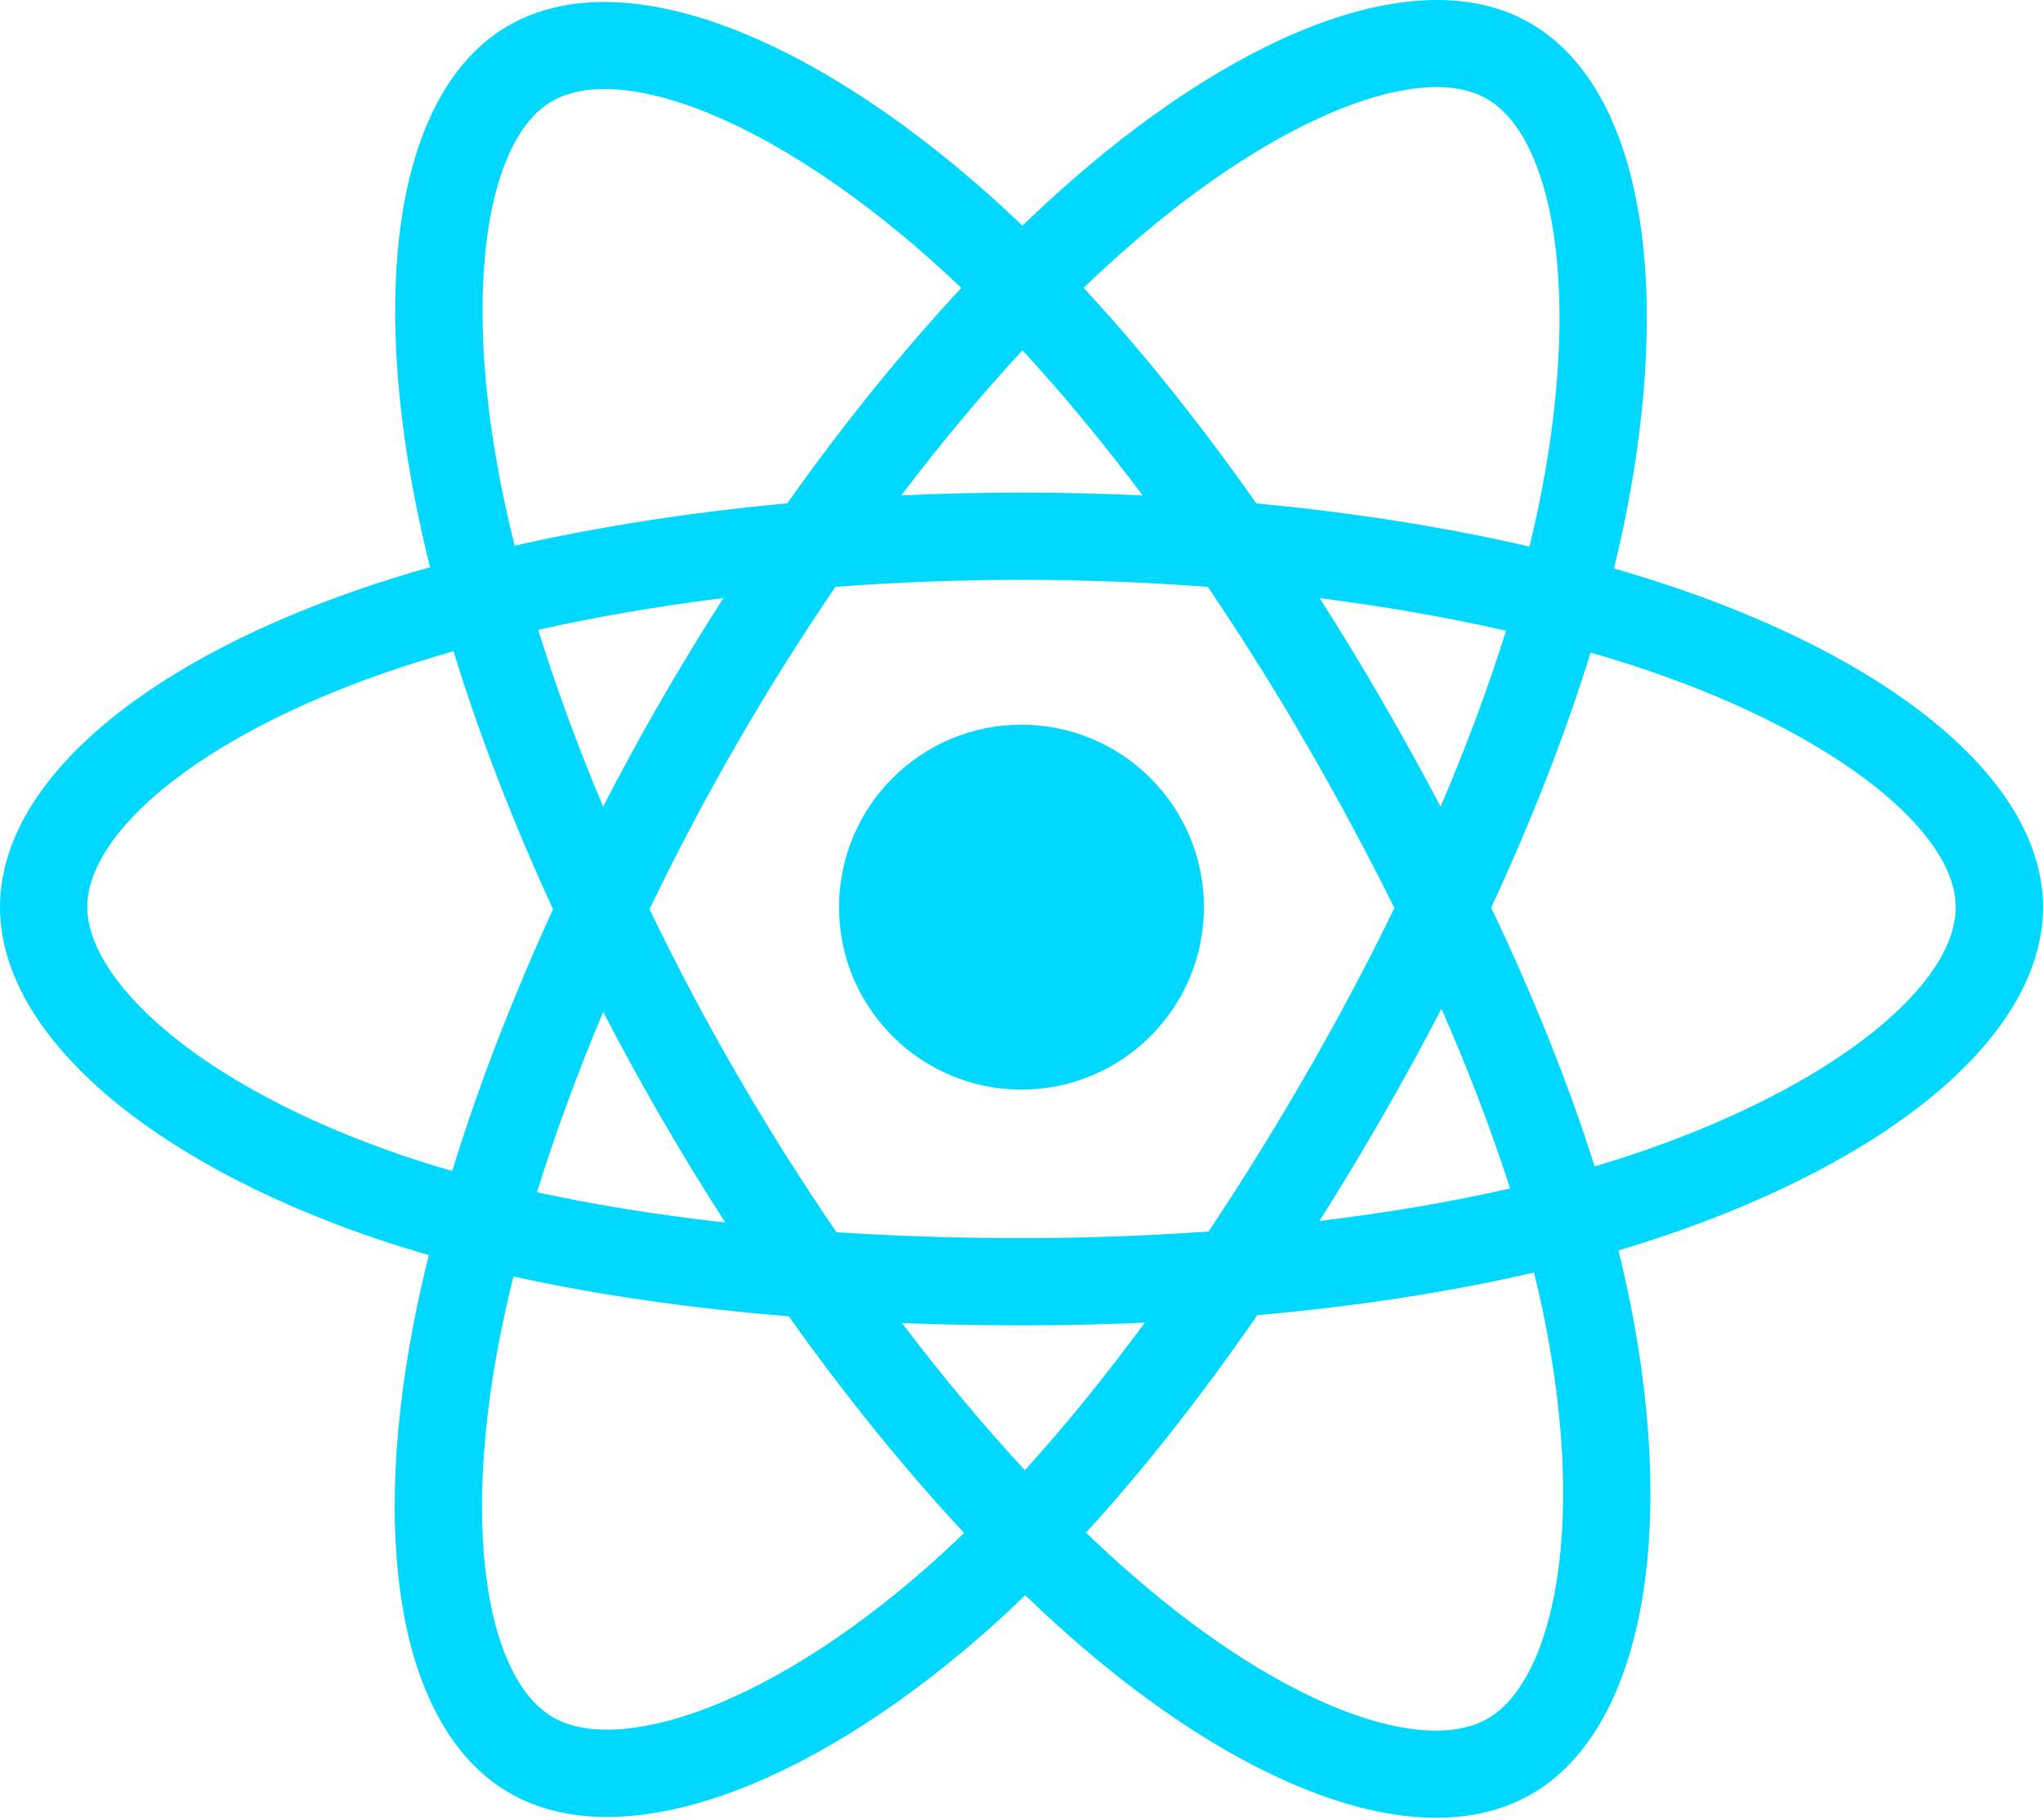
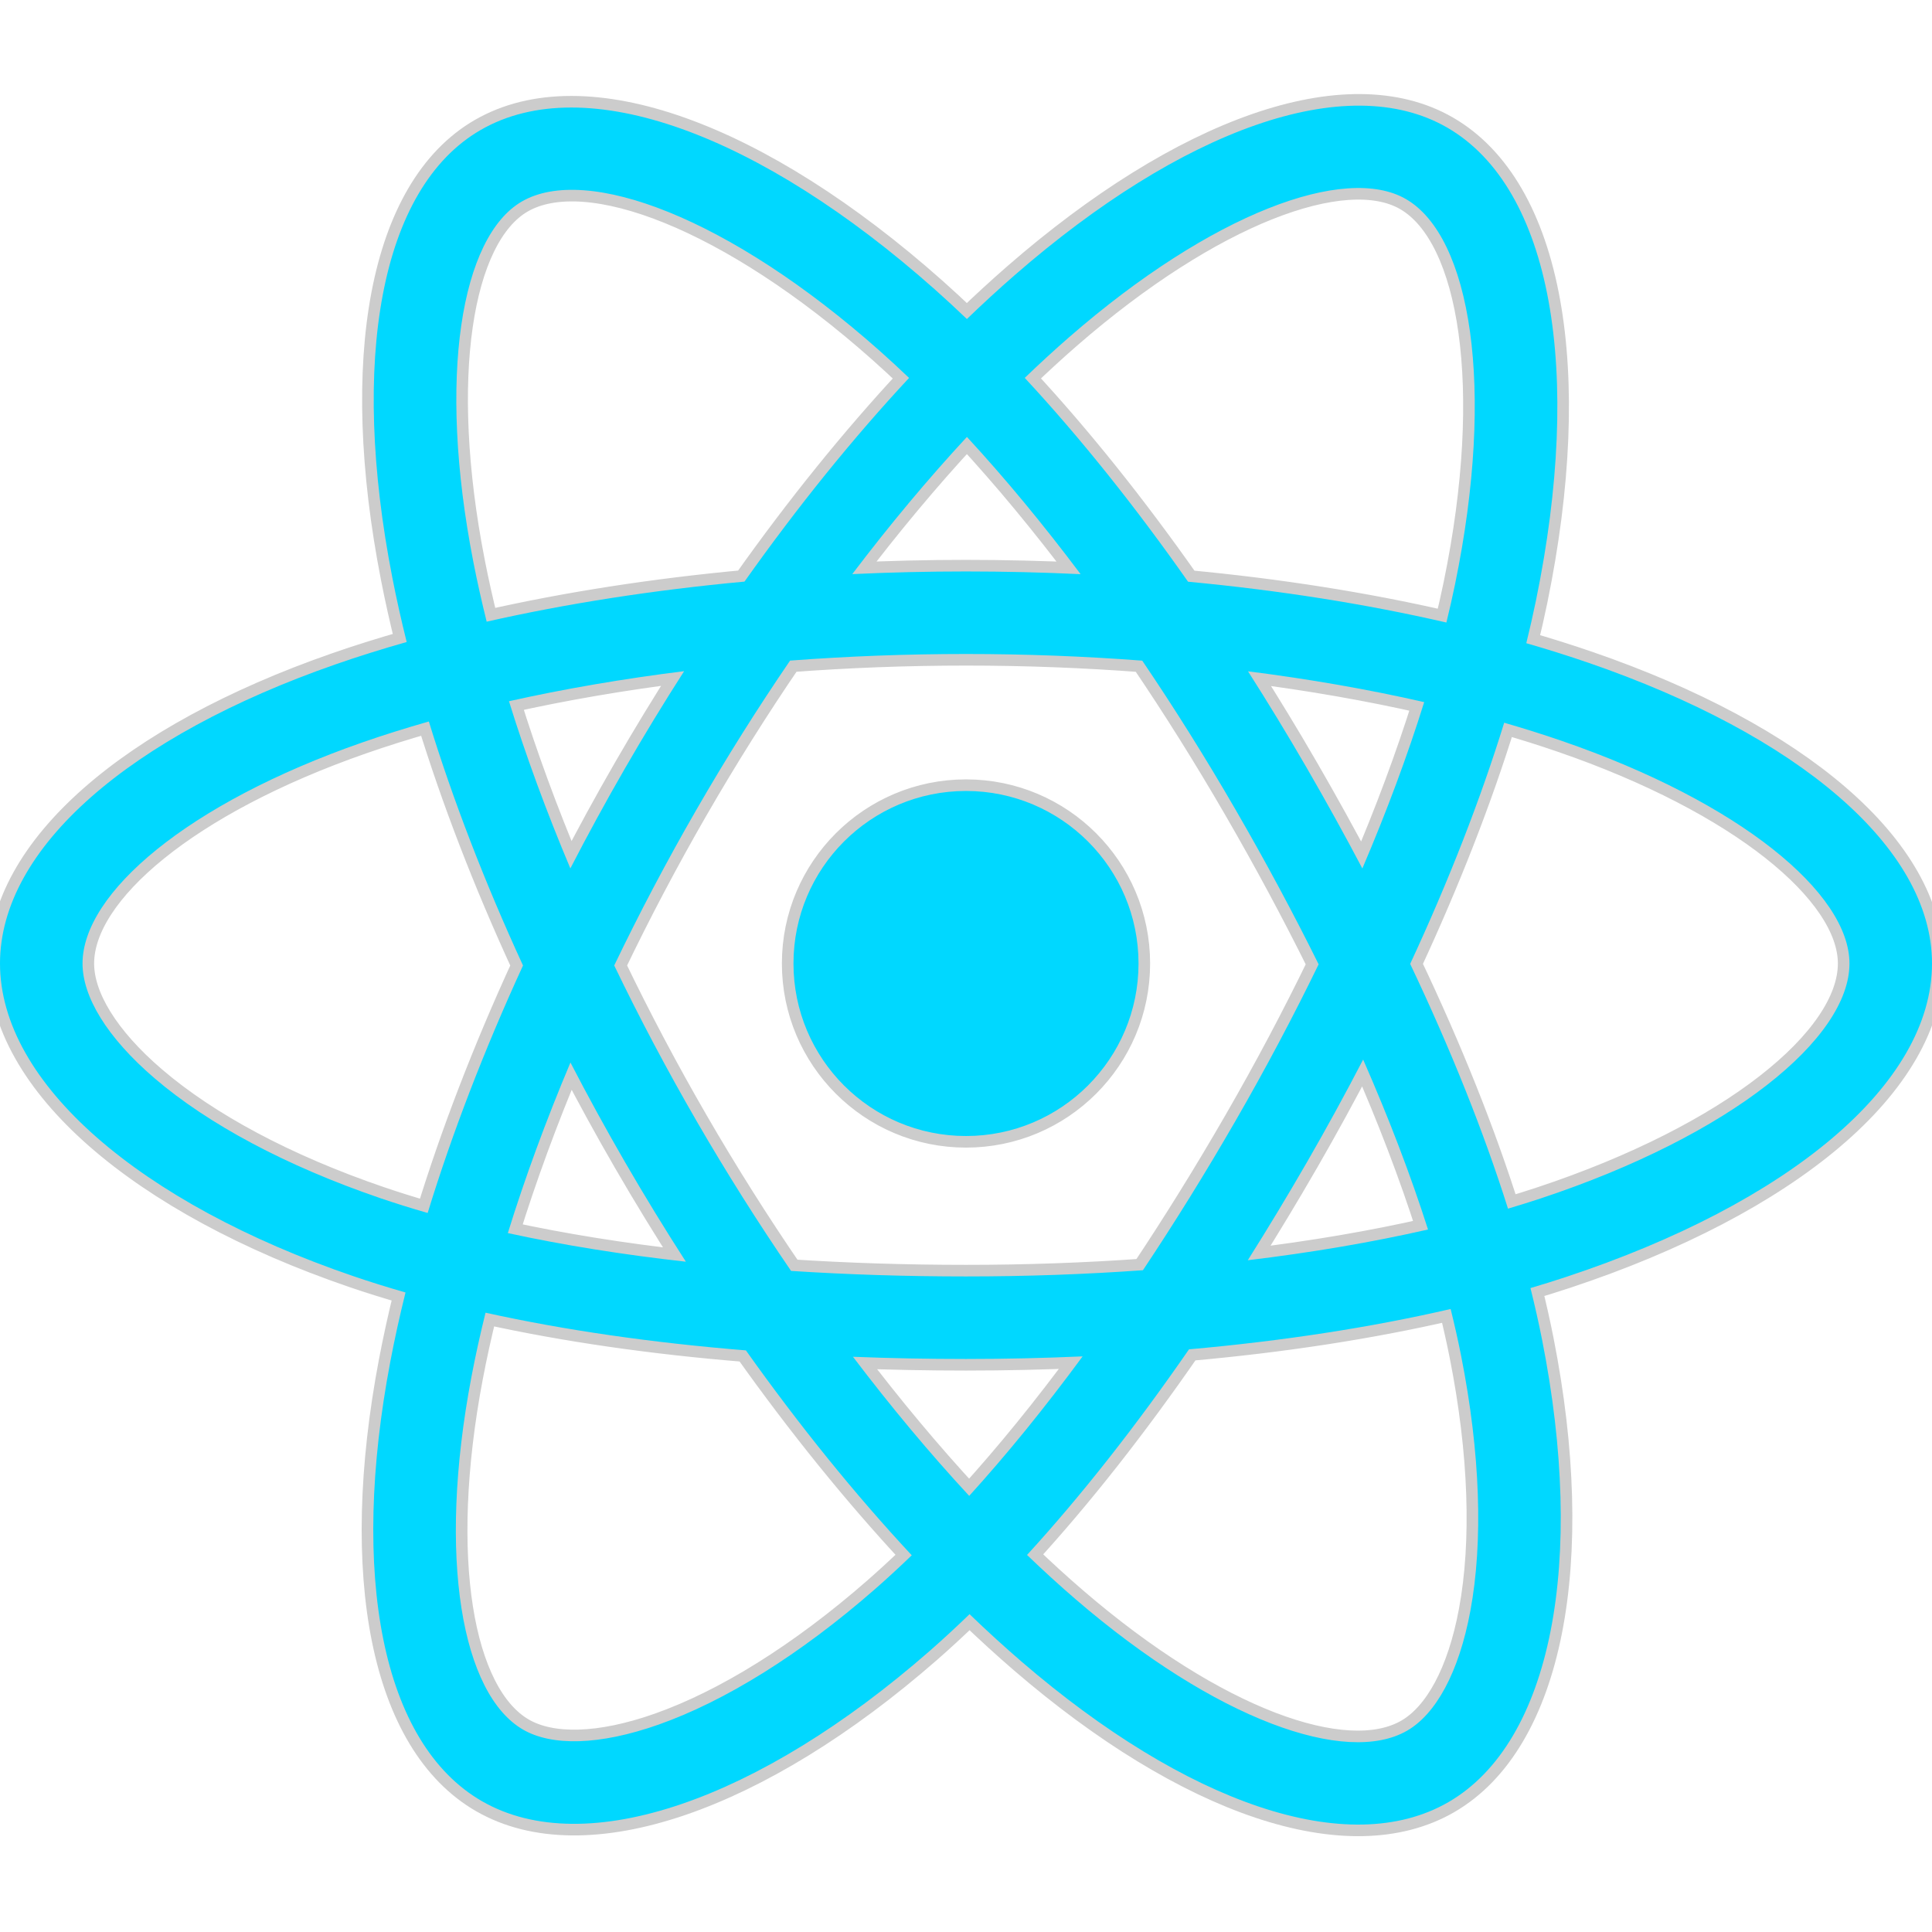
- <svg xmlns="http://www.w3.org/2000/svg" aria-hidden="true" role="img" class="iconify iconify--logos" width="35.93" height="32" preserveAspectRatio="xMidYMid meet" viewBox="0 0 256 228">
-   <path fill="#00D8FF" d="M210.483 73.824a171.49 171.49 0 0 0-8.24-2.597c.465-1.9.893-3.777 1.273-5.621c6.238-30.281 2.16-54.676-11.769-62.708c-13.355-7.7-35.196.329-57.254 19.526a171.23 171.23 0 0 0-6.375 5.848a155.866 155.866 0 0 0-4.241-3.917C100.759 3.829 77.587-4.822 63.673 3.233C50.33 10.957 46.379 33.89 51.995 62.588a170.974 170.974 0 0 0 1.892 8.48c-3.28.932-6.445 1.924-9.474 2.98C17.309 83.498 0 98.307 0 113.668c0 15.865 18.582 31.778 46.812 41.427a145.52 145.52 0 0 0 6.921 2.165a167.467 167.467 0 0 0-2.01 9.138c-5.354 28.2-1.173 50.591 12.134 58.266c13.744 7.926 36.812-.22 59.273-19.855a145.567 145.567 0 0 0 5.342-4.923a168.064 168.064 0 0 0 6.92 6.314c21.758 18.722 43.246 26.282 56.54 18.586c13.731-7.949 18.194-32.003 12.4-61.268a145.016 145.016 0 0 0-1.535-6.842c1.62-.48 3.21-.974 4.76-1.488c29.348-9.723 48.443-25.443 48.443-41.52c0-15.417-17.868-30.326-45.517-39.844Zm-6.365 70.984c-1.4.463-2.836.91-4.3 1.345c-3.24-10.257-7.612-21.163-12.963-32.432c5.106-11 9.31-21.767 12.459-31.957c2.619.758 5.16 1.557 7.61 2.4c23.69 8.156 38.14 20.213 38.14 29.504c0 9.896-15.606 22.743-40.946 31.14Zm-10.514 20.834c2.562 12.94 2.927 24.64 1.23 33.787c-1.524 8.219-4.59 13.698-8.382 15.893c-8.067 4.67-25.32-1.4-43.927-17.412a156.726 156.726 0 0 1-6.437-5.87c7.214-7.889 14.423-17.06 21.459-27.246c12.376-1.098 24.068-2.894 34.671-5.345a134.17 134.17 0 0 1 1.386 6.193ZM87.276 214.515c-7.882 2.783-14.16 2.863-17.955.675c-8.075-4.657-11.432-22.636-6.853-46.752a156.923 156.923 0 0 1 1.869-8.499c10.486 2.32 22.093 3.988 34.498 4.994c7.084 9.967 14.501 19.128 21.976 27.15a134.668 134.668 0 0 1-4.877 4.492c-9.933 8.682-19.886 14.842-28.658 17.94ZM50.35 144.747c-12.483-4.267-22.792-9.812-29.858-15.863c-6.35-5.437-9.555-10.836-9.555-15.216c0-9.322 13.897-21.212 37.076-29.293c2.813-.98 5.757-1.905 8.812-2.773c3.204 10.42 7.406 21.315 12.477 32.332c-5.137 11.18-9.399 22.249-12.634 32.792a134.718 134.718 0 0 1-6.318-1.979Zm12.378-84.26c-4.811-24.587-1.616-43.134 6.425-47.789c8.564-4.958 27.502 2.111 47.463 19.835a144.318 144.318 0 0 1 3.841 3.545c-7.438 7.987-14.787 17.08-21.808 26.988c-12.04 1.116-23.565 2.908-34.161 5.309a160.342 160.342 0 0 1-1.76-7.887Zm110.427 27.268a347.8 347.8 0 0 0-7.785-12.803c8.168 1.033 15.994 2.404 23.343 4.08c-2.206 7.072-4.956 14.465-8.193 22.045a381.151 381.151 0 0 0-7.365-13.322Zm-45.032-43.861c5.044 5.465 10.096 11.566 15.065 18.186a322.04 322.04 0 0 0-30.257-.006c4.974-6.559 10.069-12.652 15.192-18.18ZM82.802 87.83a323.167 323.167 0 0 0-7.227 13.238c-3.184-7.553-5.909-14.98-8.134-22.152c7.304-1.634 15.093-2.97 23.209-3.984a321.524 321.524 0 0 0-7.848 12.897Zm8.081 65.352c-8.385-.936-16.291-2.203-23.593-3.793c2.26-7.3 5.045-14.885 8.298-22.6a321.187 321.187 0 0 0 7.257 13.246c2.594 4.48 5.28 8.868 8.038 13.147Zm37.542 31.03c-5.184-5.592-10.354-11.779-15.403-18.433c4.902.192 9.899.29 14.978.29c5.218 0 10.376-.117 15.453-.343c-4.985 6.774-10.018 12.97-15.028 18.486Zm52.198-57.817c3.422 7.8 6.306 15.345 8.596 22.52c-7.422 1.694-15.436 3.058-23.88 4.071a382.417 382.417 0 0 0 7.859-13.026a347.403 347.403 0 0 0 7.425-13.565Zm-16.898 8.101a358.557 358.557 0 0 1-12.281 19.815a329.4 329.4 0 0 1-23.444.823c-7.967 0-15.716-.248-23.178-.732a310.202 310.202 0 0 1-12.513-19.846h.001a307.41 307.41 0 0 1-10.923-20.627a310.278 310.278 0 0 1 10.89-20.637l-.001.001a307.318 307.318 0 0 1 12.413-19.761c7.613-.576 15.42-.876 23.31-.876H128c7.926 0 15.743.303 23.354.883a329.357 329.357 0 0 1 12.335 19.695a358.489 358.489 0 0 1 11.036 20.54a329.472 329.472 0 0 1-11 20.722Zm22.56-122.124c8.572 4.944 11.906 24.881 6.52 51.026c-.344 1.668-.73 3.367-1.15 5.09c-10.622-2.452-22.155-4.275-34.23-5.408c-7.034-10.017-14.323-19.124-21.64-27.008a160.789 160.789 0 0 1 5.888-5.4c18.9-16.447 36.564-22.941 44.612-18.3ZM128 90.808c12.625 0 22.86 10.235 22.86 22.86s-10.235 22.86-22.86 22.86s-22.86-10.235-22.86-22.86s10.235-22.86 22.86-22.86Z" />
+ <svg xmlns="http://www.w3.org/2000/svg" viewBox="0 -14 256 256" version="1.1" preserveAspectRatio="xMidYMid" fill="#000000">
+   <g id="SVGRepo_bgCarrier" stroke-width="0" />
+   <g id="SVGRepo_tracerCarrier" stroke-linecap="round" stroke-linejoin="round" stroke="#CCCCCC" stroke-width="3.072">
+     <g>
+       <path d="M210.483,73.824 C207.828,72.91 205.076,72.045 202.242,71.227 C202.708,69.326 203.136,67.45 203.516,65.606 C209.754,35.325 205.675,10.93 191.747,2.898 C178.392,-4.803 156.551,3.227 134.493,22.424 C132.372,24.27 130.245,26.224 128.118,28.272 C126.702,26.917 125.287,25.608 123.877,24.355 C100.759,3.829 77.587,-4.822 63.673,3.233 C50.33,10.957 46.379,33.89 51.995,62.588 C52.537,65.36 53.171,68.191 53.887,71.069 C50.608,72 47.442,72.992 44.413,74.048 C17.309,83.497 0,98.307 0,113.668 C0,129.533 18.582,145.446 46.812,155.095 C49.039,155.857 51.351,156.577 53.733,157.26 C52.96,160.373 52.288,163.423 51.723,166.398 C46.369,194.598 50.55,216.989 63.857,224.664 C77.601,232.59 100.669,224.443 123.13,204.809 C124.906,203.257 126.687,201.611 128.472,199.886 C130.786,202.114 133.095,204.222 135.393,206.2 C157.15,224.922 178.638,232.482 191.932,224.786 C205.663,216.837 210.126,192.783 204.332,163.518 C203.89,161.283 203.375,159 202.797,156.676 C204.417,156.197 206.007,155.702 207.557,155.188 C236.905,145.465 256,129.745 256,113.668 C256,98.251 238.132,83.342 210.483,73.824 L210.483,73.824 Z M204.118,144.808 C202.718,145.271 201.282,145.719 199.818,146.153 C196.578,135.896 192.206,124.99 186.855,113.721 C191.961,102.721 196.165,91.954 199.314,81.764 C201.933,82.522 204.474,83.321 206.924,84.164 C230.613,92.32 245.064,104.377 245.064,113.668 C245.064,123.564 229.458,136.411 204.118,144.808 L204.118,144.808 Z M193.604,165.642 C196.166,178.583 196.531,190.283 194.835,199.429 C193.31,207.648 190.244,213.127 186.452,215.322 C178.385,219.991 161.132,213.921 142.525,197.91 C140.392,196.074 138.244,194.115 136.088,192.04 C143.302,184.151 150.511,174.98 157.547,164.794 C169.923,163.696 181.615,161.9 192.218,159.449 C192.74,161.556 193.204,163.622 193.604,165.642 L193.604,165.642 Z M87.276,214.515 C79.394,217.298 73.116,217.378 69.321,215.19 C61.246,210.533 57.889,192.554 62.468,168.438 C62.993,165.676 63.617,162.839 64.337,159.939 C74.823,162.258 86.43,163.927 98.835,164.933 C105.919,174.9 113.336,184.061 120.811,192.083 C119.178,193.659 117.551,195.16 115.934,196.575 C106.001,205.257 96.048,211.417 87.276,214.515 L87.276,214.515 Z M50.349,144.747 C37.866,140.48 27.557,134.935 20.491,128.884 C14.141,123.447 10.936,118.048 10.936,113.668 C10.936,104.346 24.833,92.456 48.012,84.375 C50.825,83.394 53.769,82.47 56.824,81.602 C60.028,92.022 64.23,102.917 69.301,113.934 C64.164,125.115 59.902,136.183 56.667,146.726 C54.489,146.099 52.379,145.44 50.349,144.747 L50.349,144.747 Z M62.727,60.488 C57.916,35.9 61.111,17.353 69.152,12.698 C77.716,7.74 96.654,14.809 116.615,32.533 C117.891,33.666 119.172,34.851 120.456,36.078 C113.018,44.065 105.669,53.157 98.648,63.066 C86.608,64.182 75.083,65.974 64.487,68.375 C63.821,65.695 63.231,63.062 62.727,60.488 L62.727,60.488 Z M173.154,87.755 C170.621,83.38 168.02,79.108 165.369,74.952 C173.537,75.985 181.363,77.356 188.712,79.033 C186.506,86.104 183.756,93.497 180.519,101.077 C178.196,96.668 175.74,92.223 173.154,87.755 L173.154,87.755 Z M128.122,43.894 C133.166,49.359 138.218,55.46 143.187,62.08 C138.18,61.844 133.111,61.721 128,61.721 C122.937,61.721 117.906,61.841 112.93,62.074 C117.904,55.515 122.999,49.422 128.122,43.894 L128.122,43.894 Z M82.802,87.831 C80.272,92.218 77.861,96.639 75.575,101.069 C72.391,93.516 69.666,86.089 67.441,78.917 C74.745,77.283 82.534,75.946 90.65,74.933 C87.961,79.127 85.339,83.43 82.802,87.83 L82.802,87.831 L82.802,87.831 Z M90.883,153.183 C82.498,152.247 74.592,150.98 67.29,149.39 C69.551,142.091 72.335,134.505 75.588,126.79 C77.879,131.216 80.299,135.638 82.845,140.036 L82.846,140.036 C85.439,144.515 88.126,148.904 90.883,153.183 L90.883,153.183 Z M128.425,184.213 C123.241,178.621 118.071,172.434 113.022,165.78 C117.924,165.972 122.921,166.071 128,166.071 C133.218,166.071 138.376,165.953 143.453,165.727 C138.468,172.501 133.435,178.697 128.425,184.213 L128.425,184.213 Z M180.623,126.396 C184.045,134.195 186.929,141.741 189.219,148.916 C181.797,150.61 173.783,151.974 165.339,152.987 C167.997,148.776 170.62,144.43 173.198,139.961 C175.805,135.438 178.282,130.909 180.623,126.396 L180.623,126.396 Z M163.725,134.497 C159.723,141.436 155.614,148.059 151.444,154.312 C143.847,154.855 135.999,155.135 128,155.135 C120.033,155.135 112.284,154.887 104.822,154.403 C100.483,148.068 96.285,141.425 92.309,134.557 L92.31,134.557 C88.344,127.707 84.694,120.799 81.387,113.93 C84.693,107.046 88.334,100.13 92.277,93.293 L92.276,93.294 C96.229,86.439 100.39,79.828 104.689,73.533 C112.302,72.957 120.11,72.657 128,72.657 L128,72.657 C135.926,72.657 143.743,72.96 151.354,73.54 C155.587,79.789 159.72,86.378 163.689,93.235 C167.703,100.169 171.39,107.038 174.725,113.775 C171.4,120.628 167.721,127.567 163.725,134.497 L163.725,134.497 Z M186.285,12.373 C194.857,17.317 198.191,37.254 192.805,63.399 C192.461,65.067 192.075,66.766 191.654,68.488 C181.033,66.037 169.5,64.214 157.425,63.081 C150.391,53.064 143.102,43.957 135.785,36.073 C137.752,34.181 139.716,32.376 141.673,30.673 C160.572,14.226 178.237,7.732 186.285,12.373 L186.285,12.373 Z M128,90.808 C140.625,90.808 150.86,101.043 150.86,113.668 C150.86,126.293 140.625,136.528 128,136.528 C115.375,136.528 105.14,126.293 105.14,113.668 C105.14,101.043 115.375,90.808 128,90.808 L128,90.808 Z" fill="#00D8FF"> </path>
+     </g>
+   </g>
+   <g id="SVGRepo_iconCarrier">
+     <g>
+       <path d="M210.483,73.824 C207.828,72.91 205.076,72.045 202.242,71.227 C202.708,69.326 203.136,67.45 203.516,65.606 C209.754,35.325 205.675,10.93 191.747,2.898 C178.392,-4.803 156.551,3.227 134.493,22.424 C132.372,24.27 130.245,26.224 128.118,28.272 C126.702,26.917 125.287,25.608 123.877,24.355 C100.759,3.829 77.587,-4.822 63.673,3.233 C50.33,10.957 46.379,33.89 51.995,62.588 C52.537,65.36 53.171,68.191 53.887,71.069 C50.608,72 47.442,72.992 44.413,74.048 C17.309,83.497 0,98.307 0,113.668 C0,129.533 18.582,145.446 46.812,155.095 C49.039,155.857 51.351,156.577 53.733,157.26 C52.96,160.373 52.288,163.423 51.723,166.398 C46.369,194.598 50.55,216.989 63.857,224.664 C77.601,232.59 100.669,224.443 123.13,204.809 C124.906,203.257 126.687,201.611 128.472,199.886 C130.786,202.114 133.095,204.222 135.393,206.2 C157.15,224.922 178.638,232.482 191.932,224.786 C205.663,216.837 210.126,192.783 204.332,163.518 C203.89,161.283 203.375,159 202.797,156.676 C204.417,156.197 206.007,155.702 207.557,155.188 C236.905,145.465 256,129.745 256,113.668 C256,98.251 238.132,83.342 210.483,73.824 L210.483,73.824 Z M204.118,144.808 C202.718,145.271 201.282,145.719 199.818,146.153 C196.578,135.896 192.206,124.99 186.855,113.721 C191.961,102.721 196.165,91.954 199.314,81.764 C201.933,82.522 204.474,83.321 206.924,84.164 C230.613,92.32 245.064,104.377 245.064,113.668 C245.064,123.564 229.458,136.411 204.118,144.808 L204.118,144.808 Z M193.604,165.642 C196.166,178.583 196.531,190.283 194.835,199.429 C193.31,207.648 190.244,213.127 186.452,215.322 C178.385,219.991 161.132,213.921 142.525,197.91 C140.392,196.074 138.244,194.115 136.088,192.04 C143.302,184.151 150.511,174.98 157.547,164.794 C169.923,163.696 181.615,161.9 192.218,159.449 C192.74,161.556 193.204,163.622 193.604,165.642 L193.604,165.642 Z M87.276,214.515 C79.394,217.298 73.116,217.378 69.321,215.19 C61.246,210.533 57.889,192.554 62.468,168.438 C62.993,165.676 63.617,162.839 64.337,159.939 C74.823,162.258 86.43,163.927 98.835,164.933 C105.919,174.9 113.336,184.061 120.811,192.083 C119.178,193.659 117.551,195.16 115.934,196.575 C106.001,205.257 96.048,211.417 87.276,214.515 L87.276,214.515 Z M50.349,144.747 C37.866,140.48 27.557,134.935 20.491,128.884 C14.141,123.447 10.936,118.048 10.936,113.668 C10.936,104.346 24.833,92.456 48.012,84.375 C50.825,83.394 53.769,82.47 56.824,81.602 C60.028,92.022 64.23,102.917 69.301,113.934 C64.164,125.115 59.902,136.183 56.667,146.726 C54.489,146.099 52.379,145.44 50.349,144.747 L50.349,144.747 Z M62.727,60.488 C57.916,35.9 61.111,17.353 69.152,12.698 C77.716,7.74 96.654,14.809 116.615,32.533 C117.891,33.666 119.172,34.851 120.456,36.078 C113.018,44.065 105.669,53.157 98.648,63.066 C86.608,64.182 75.083,65.974 64.487,68.375 C63.821,65.695 63.231,63.062 62.727,60.488 L62.727,60.488 Z M173.154,87.755 C170.621,83.38 168.02,79.108 165.369,74.952 C173.537,75.985 181.363,77.356 188.712,79.033 C186.506,86.104 183.756,93.497 180.519,101.077 C178.196,96.668 175.74,92.223 173.154,87.755 L173.154,87.755 Z M128.122,43.894 C133.166,49.359 138.218,55.46 143.187,62.08 C138.18,61.844 133.111,61.721 128,61.721 C122.937,61.721 117.906,61.841 112.93,62.074 C117.904,55.515 122.999,49.422 128.122,43.894 L128.122,43.894 Z M82.802,87.831 C80.272,92.218 77.861,96.639 75.575,101.069 C72.391,93.516 69.666,86.089 67.441,78.917 C74.745,77.283 82.534,75.946 90.65,74.933 C87.961,79.127 85.339,83.43 82.802,87.83 L82.802,87.831 L82.802,87.831 Z M90.883,153.183 C82.498,152.247 74.592,150.98 67.29,149.39 C69.551,142.091 72.335,134.505 75.588,126.79 C77.879,131.216 80.299,135.638 82.845,140.036 L82.846,140.036 C85.439,144.515 88.126,148.904 90.883,153.183 L90.883,153.183 Z M128.425,184.213 C123.241,178.621 118.071,172.434 113.022,165.78 C117.924,165.972 122.921,166.071 128,166.071 C133.218,166.071 138.376,165.953 143.453,165.727 C138.468,172.501 133.435,178.697 128.425,184.213 L128.425,184.213 Z M180.623,126.396 C184.045,134.195 186.929,141.741 189.219,148.916 C181.797,150.61 173.783,151.974 165.339,152.987 C167.997,148.776 170.62,144.43 173.198,139.961 C175.805,135.438 178.282,130.909 180.623,126.396 L180.623,126.396 Z M163.725,134.497 C159.723,141.436 155.614,148.059 151.444,154.312 C143.847,154.855 135.999,155.135 128,155.135 C120.033,155.135 112.284,154.887 104.822,154.403 C100.483,148.068 96.285,141.425 92.309,134.557 L92.31,134.557 C88.344,127.707 84.694,120.799 81.387,113.93 C84.693,107.046 88.334,100.13 92.277,93.293 L92.276,93.294 C96.229,86.439 100.39,79.828 104.689,73.533 C112.302,72.957 120.11,72.657 128,72.657 L128,72.657 C135.926,72.657 143.743,72.96 151.354,73.54 C155.587,79.789 159.72,86.378 163.689,93.235 C167.703,100.169 171.39,107.038 174.725,113.775 C171.4,120.628 167.721,127.567 163.725,134.497 L163.725,134.497 Z M186.285,12.373 C194.857,17.317 198.191,37.254 192.805,63.399 C192.461,65.067 192.075,66.766 191.654,68.488 C181.033,66.037 169.5,64.214 157.425,63.081 C150.391,53.064 143.102,43.957 135.785,36.073 C137.752,34.181 139.716,32.376 141.673,30.673 C160.572,14.226 178.237,7.732 186.285,12.373 L186.285,12.373 Z M128,90.808 C140.625,90.808 150.86,101.043 150.86,113.668 C150.86,126.293 140.625,136.528 128,136.528 C115.375,136.528 105.14,126.293 105.14,113.668 C105.14,101.043 115.375,90.808 128,90.808 L128,90.808 Z" fill="#00D8FF"> </path>
+     </g>
+   </g>
</svg>
